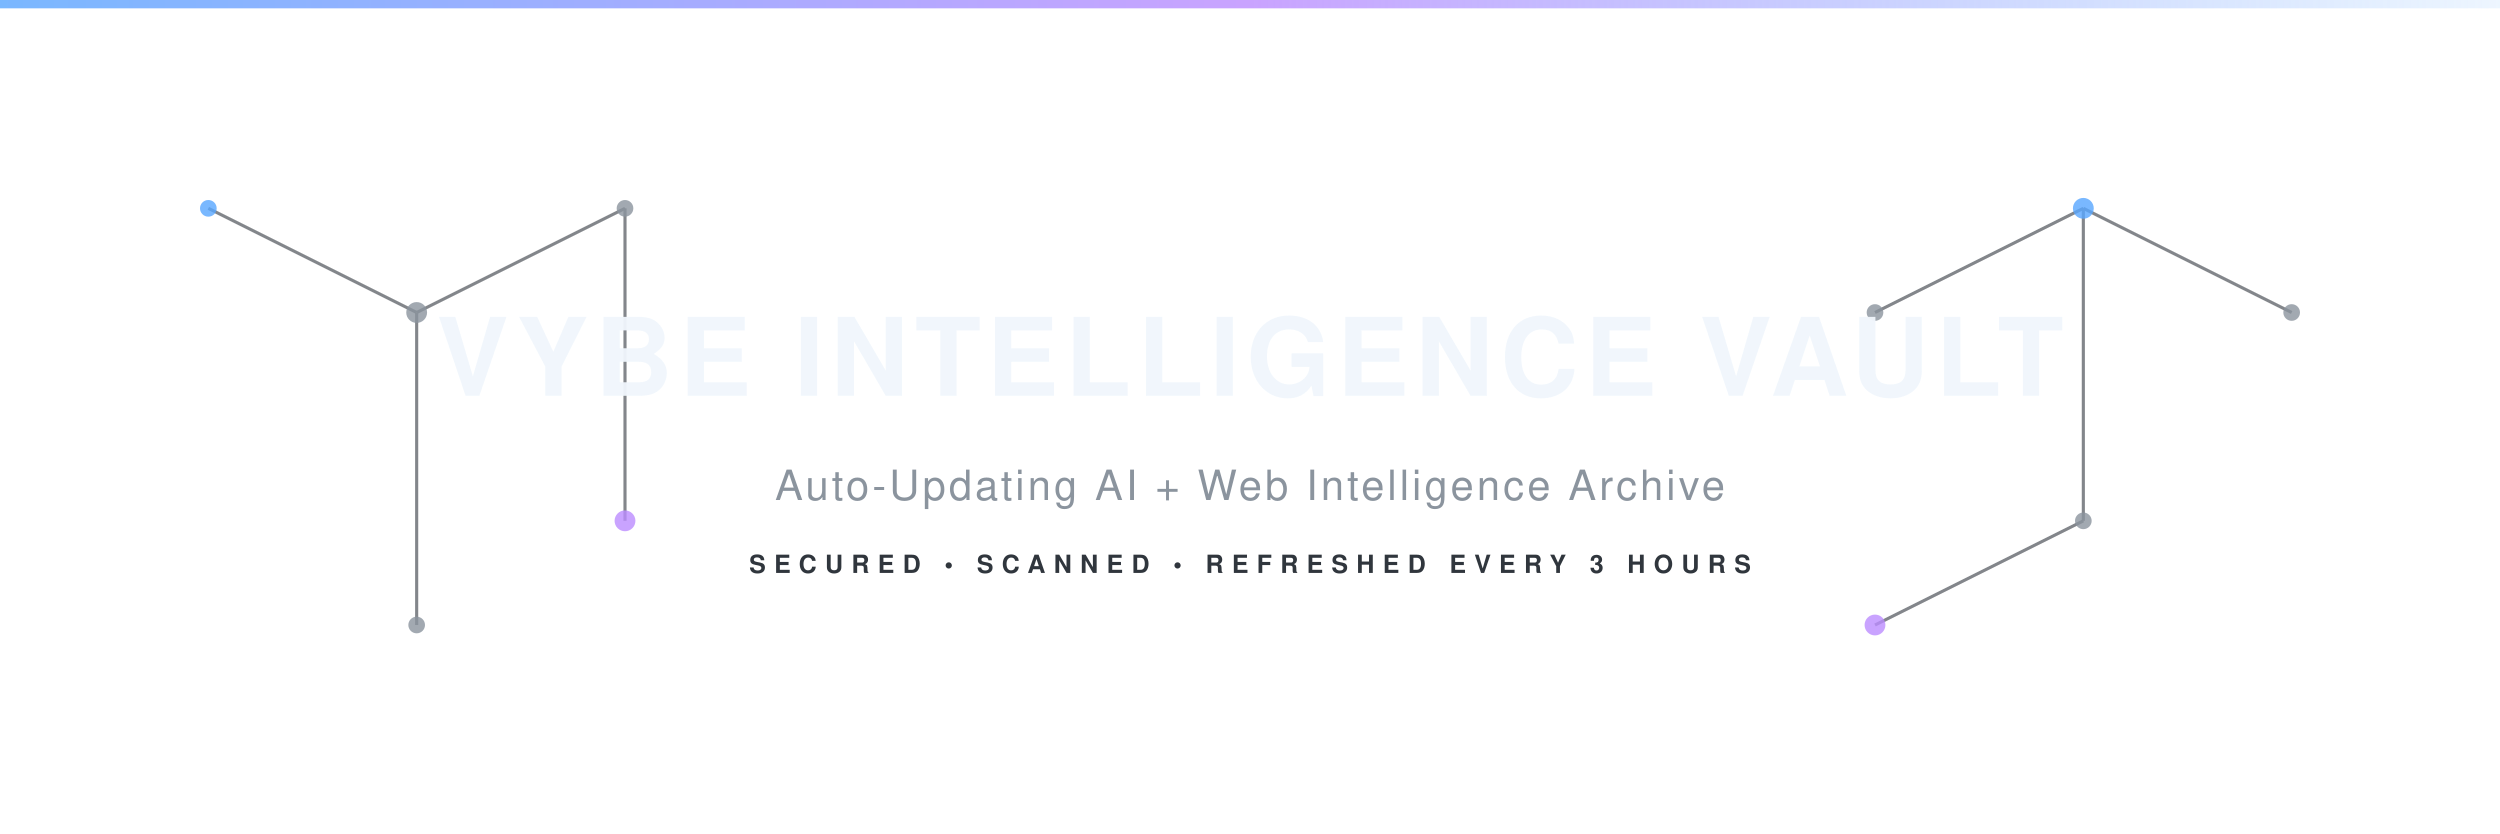
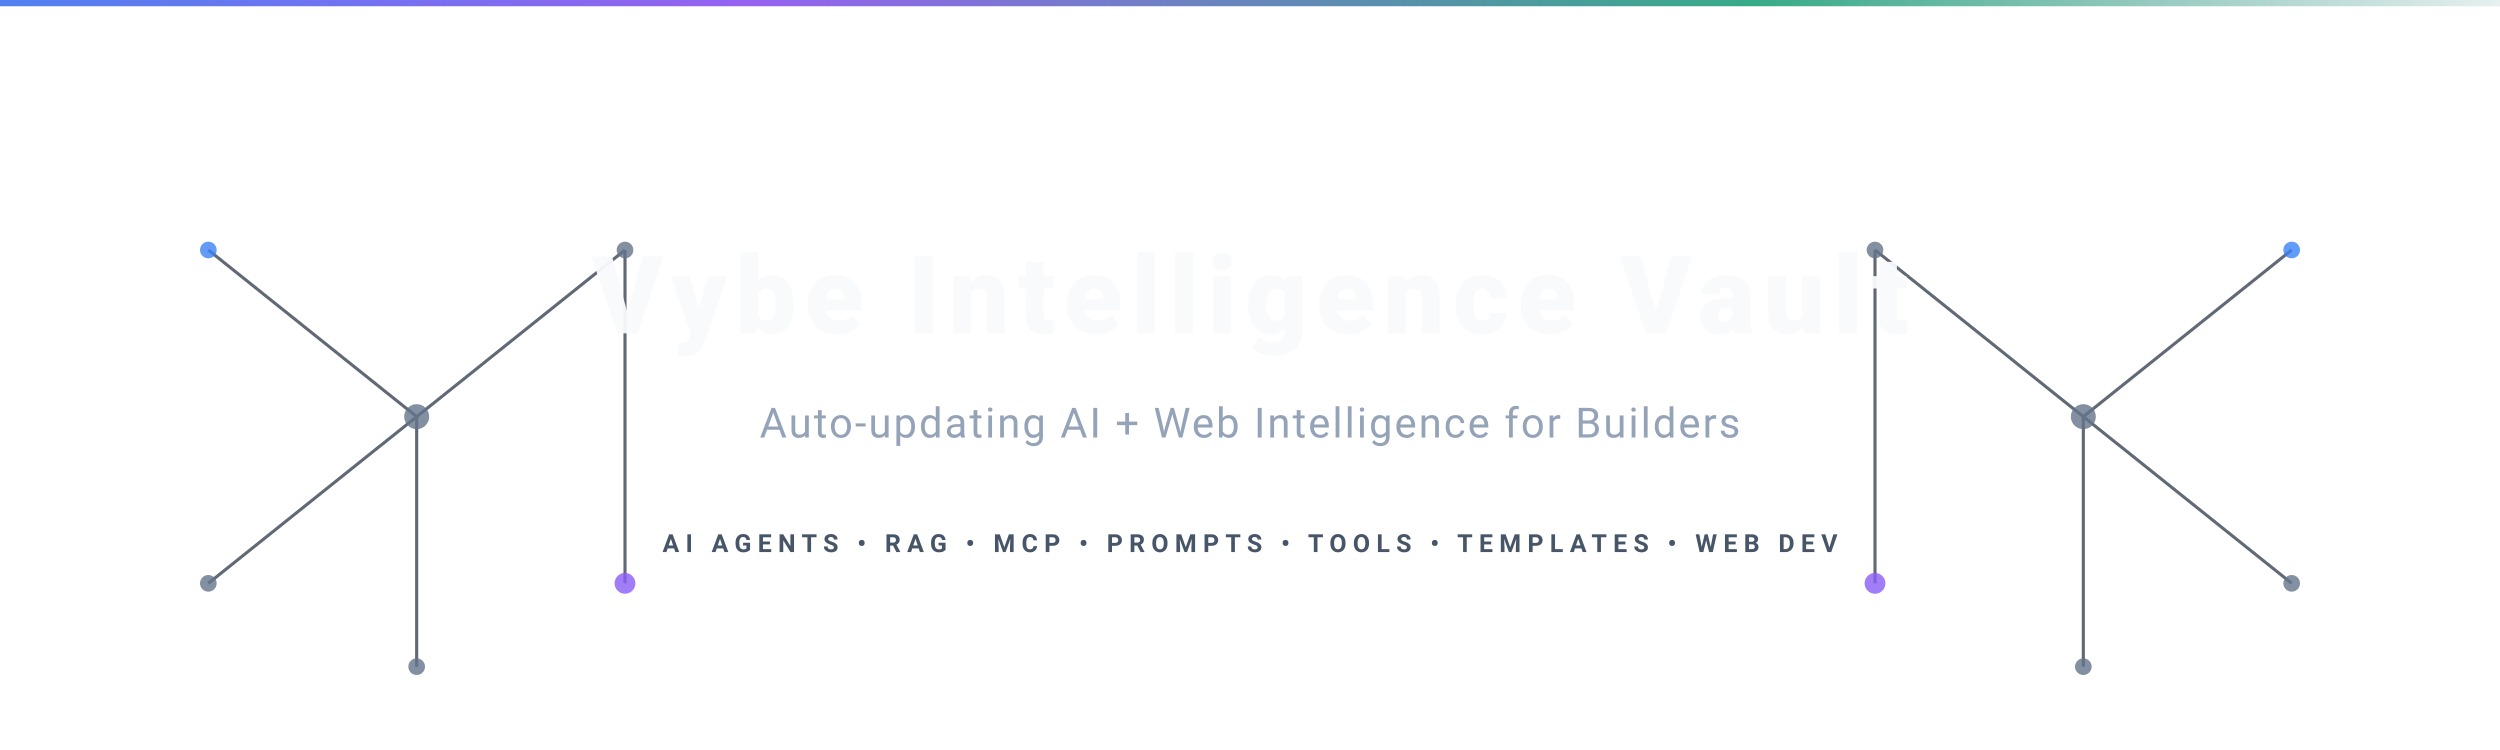
- <svg xmlns="http://www.w3.org/2000/svg" viewBox="0 0 1200 400" width="100%" height="100%" style="background:#0d1117; font-family:-apple-system,BlinkMacSystemFont,'Segoe UI',Helvetica,Arial,sans-serif;">
+ <svg xmlns="http://www.w3.org/2000/svg" viewBox="0 0 1200 360" width="100%" height="100%" style="background:#090d16; font-family:-apple-system,BlinkMacSystemFont,'Segoe UI',Roboto,Helvetica,Arial,sans-serif;">
  <defs>
-     <linearGradient id="grid-grad" x1="0%" y1="0%" x2="100%" y2="100%">
-       <stop offset="0%" stop-color="#30363d" stop-opacity="0.3" />
-       <stop offset="100%" stop-color="#8b949e" stop-opacity="0.05" />
+     <linearGradient id="glow-line" x1="0%" y1="0%" x2="100%" y2="0%">
+       <stop offset="0%" stop-color="#2563eb" stop-opacity="0.8" />
+       <stop offset="30%" stop-color="#7c3aed" stop-opacity="0.8" />
+       <stop offset="70%" stop-color="#059669" stop-opacity="0.8" />
+       <stop offset="100%" stop-color="#0f766e" stop-opacity="0.1" />
    </linearGradient>
-     <linearGradient id="glow-grad" x1="0%" y1="0%" x2="100%" y2="0%">
-       <stop offset="0%" stop-color="#58a6ff" stop-opacity="0.8" />
-       <stop offset="50%" stop-color="#bc8cff" stop-opacity="0.8" />
-       <stop offset="100%" stop-color="#58a6ff" stop-opacity="0.1" />
+     <linearGradient id="grid-fade" x1="0%" y1="0%" x2="0%" y2="100%">
+       <stop offset="0%" stop-color="#1e293b" stop-opacity="0.3" />
+       <stop offset="50%" stop-color="#1e293b" stop-opacity="0.1" />
+       <stop offset="100%" stop-color="#1e293b" stop-opacity="0.0" />
    </linearGradient>
  </defs>
-   <g stroke="url(#grid-grad)" stroke-width="1">
-     <line x1="0" y1="50" x2="1200" y2="50" />
-     <line x1="0" y1="100" x2="1200" y2="100" />
-     <line x1="0" y1="150" x2="1200" y2="150" />
+   <g stroke="url(#grid-fade)" stroke-width="1">
+     <line x1="0" y1="40" x2="1200" y2="40" />
+     <line x1="0" y1="80" x2="1200" y2="80" />
+     <line x1="0" y1="120" x2="1200" y2="120" />
+     <line x1="0" y1="160" x2="1200" y2="160" />
    <line x1="0" y1="200" x2="1200" y2="200" />
-     <line x1="0" y1="250" x2="1200" y2="250" />
-     <line x1="0" y1="300" x2="1200" y2="300" />
-     <line x1="0" y1="350" x2="1200" y2="350" />
-     <line x1="100" y1="0" x2="100" y2="400" />
-     <line x1="200" y1="0" x2="200" y2="400" />
-     <line x1="300" y1="0" x2="300" y2="400" />
-     <line x1="400" y1="0" x2="400" y2="400" />
-     <line x1="500" y1="0" x2="500" y2="400" />
-     <line x1="600" y1="0" x2="600" y2="400" />
-     <line x1="700" y1="0" x2="700" y2="400" />
-     <line x1="800" y1="0" x2="800" y2="400" />
-     <line x1="900" y1="0" x2="900" y2="400" />
-     <line x1="1000" y1="0" x2="1000" y2="400" />
-     <line x1="1100" y1="0" x2="1100" y2="400" />
+     <line x1="0" y1="240" x2="1200" y2="240" />
+     <line x1="0" y1="280" x2="1200" y2="280" />
+     <line x1="0" y1="320" x2="1200" y2="320" />
+     <line x1="100" y1="0" x2="100" y2="360" />
+     <line x1="200" y1="0" x2="200" y2="360" />
+     <line x1="300" y1="0" x2="300" y2="360" />
+     <line x1="400" y1="0" x2="400" y2="360" />
+     <line x1="500" y1="0" x2="500" y2="360" />
+     <line x1="600" y1="0" x2="600" y2="360" />
+     <line x1="700" y1="0" x2="700" y2="360" />
+     <line x1="800" y1="0" x2="800" y2="360" />
+     <line x1="900" y1="0" x2="900" y2="360" />
+     <line x1="1000" y1="0" x2="1000" y2="360" />
+     <line x1="1100" y1="0" x2="1100" y2="360" />
  </g>
-   <g stroke="#30363d" stroke-width="1.5" opacity="0.6">
-     <line x1="100" y1="100" x2="200" y2="150" />
-     <line x1="200" y1="150" x2="300" y2="100" />
-     <line x1="300" y1="100" x2="300" y2="250" />
-     <line x1="200" y1="150" x2="200" y2="300" />
-     <line x1="900" y1="150" x2="1000" y2="100" />
-     <line x1="1000" y1="100" x2="1100" y2="150" />
-     <line x1="1000" y1="100" x2="1000" y2="250" />
-     <line x1="900" y1="300" x2="1000" y2="250" />
+   <g stroke="#1e293b" stroke-width="1.5" opacity="0.7">
+     <line x1="100" y1="120" x2="200" y2="200" />
+     <line x1="200" y1="200" x2="300" y2="120" />
+     <line x1="300" y1="120" x2="300" y2="280" />
+     <line x1="200" y1="200" x2="200" y2="320" />
+     <line x1="100" y1="280" x2="200" y2="200" />
  </g>
-   <g fill="#8b949e" opacity="0.8">
-     <circle cx="100" cy="100" r="4" fill="#58a6ff" />
-     <circle cx="200" cy="150" r="5" />
-     <circle cx="300" cy="100" r="4" />
-     <circle cx="300" cy="250" r="5" fill="#bc8cff" />
-     <circle cx="200" cy="300" r="4" />
-     <circle cx="900" cy="150" r="4" />
-     <circle cx="1000" cy="100" r="5" fill="#58a6ff" />
-     <circle cx="1100" cy="150" r="4" />
-     <circle cx="1000" cy="250" r="4" />
-     <circle cx="900" cy="300" r="5" fill="#bc8cff" />
+   <g opacity="0.8">
+     <circle cx="100" cy="120" r="4" fill="#3b82f6" />
+     <circle cx="200" cy="200" r="6" fill="#64748b" />
+     <circle cx="300" cy="120" r="4" fill="#64748b" />
+     <circle cx="300" cy="280" r="5" fill="#8b5cf6" />
+     <circle cx="200" cy="320" r="4" fill="#64748b" />
+     <circle cx="100" cy="280" r="4" fill="#64748b" />
  </g>
-   <rect x="0" y="0" width="1200" height="4" fill="url(#glow-grad)" />
+   <g stroke="#1e293b" stroke-width="1.5" opacity="0.7">
+     <line x1="1100" y1="120" x2="1000" y2="200" />
+     <line x1="1000" y1="200" x2="900" y2="120" />
+     <line x1="900" y1="120" x2="900" y2="280" />
+     <line x1="1000" y1="200" x2="1000" y2="320" />
+     <line x1="1100" y1="280" x2="1000" y2="200" />
+   </g>
+   <g opacity="0.8">
+     <circle cx="1100" cy="120" r="4" fill="#3b82f6" />
+     <circle cx="1000" cy="200" r="6" fill="#64748b" />
+     <circle cx="900" cy="120" r="4" fill="#64748b" />
+     <circle cx="900" cy="280" r="5" fill="#8b5cf6" />
+     <circle cx="1000" cy="320" r="4" fill="#64748b" />
+     <circle cx="1100" cy="280" r="4" fill="#64748b" />
+   </g>
+   <rect x="0" y="0" width="1200" height="3" fill="url(#glow-line)" />
  <g text-anchor="middle">
-     <text x="600" y="190" fill="#f0f6fc" font-size="52" font-weight="800" letter-spacing="3" opacity="0.95">VYBE INTELLIGENCE VAULT</text>
-     <text x="600" y="240" fill="#8b949e" font-size="20" font-weight="400" letter-spacing="1.5">Auto-Updating AI + Web Intelligence Archive</text>
-     <text x="600" y="275" fill="#30363d" font-size="12" font-weight="600" letter-spacing="4">SECURED • SCANNED • REFRESHED EVERY 3 HOURS</text>
+     <text x="600" y="160" fill="#f8fafc" font-size="52" font-weight="800" letter-spacing="4" opacity="0.95">Vybe Intelligence Vault</text>
+     <text x="600" y="210" fill="#94a3b8" font-size="20" font-weight="400" letter-spacing="1">Auto-updating AI + Web Intelligence for Builders</text>
+     <text x="600" y="265" fill="#475569" font-size="12" font-weight="700" letter-spacing="3">AI AGENTS   •   RAG   •   MCP   •   PROMPTS   •   TOOLS   •   TEMPLATES   •   WEB DEV</text>
  </g>
</svg>
